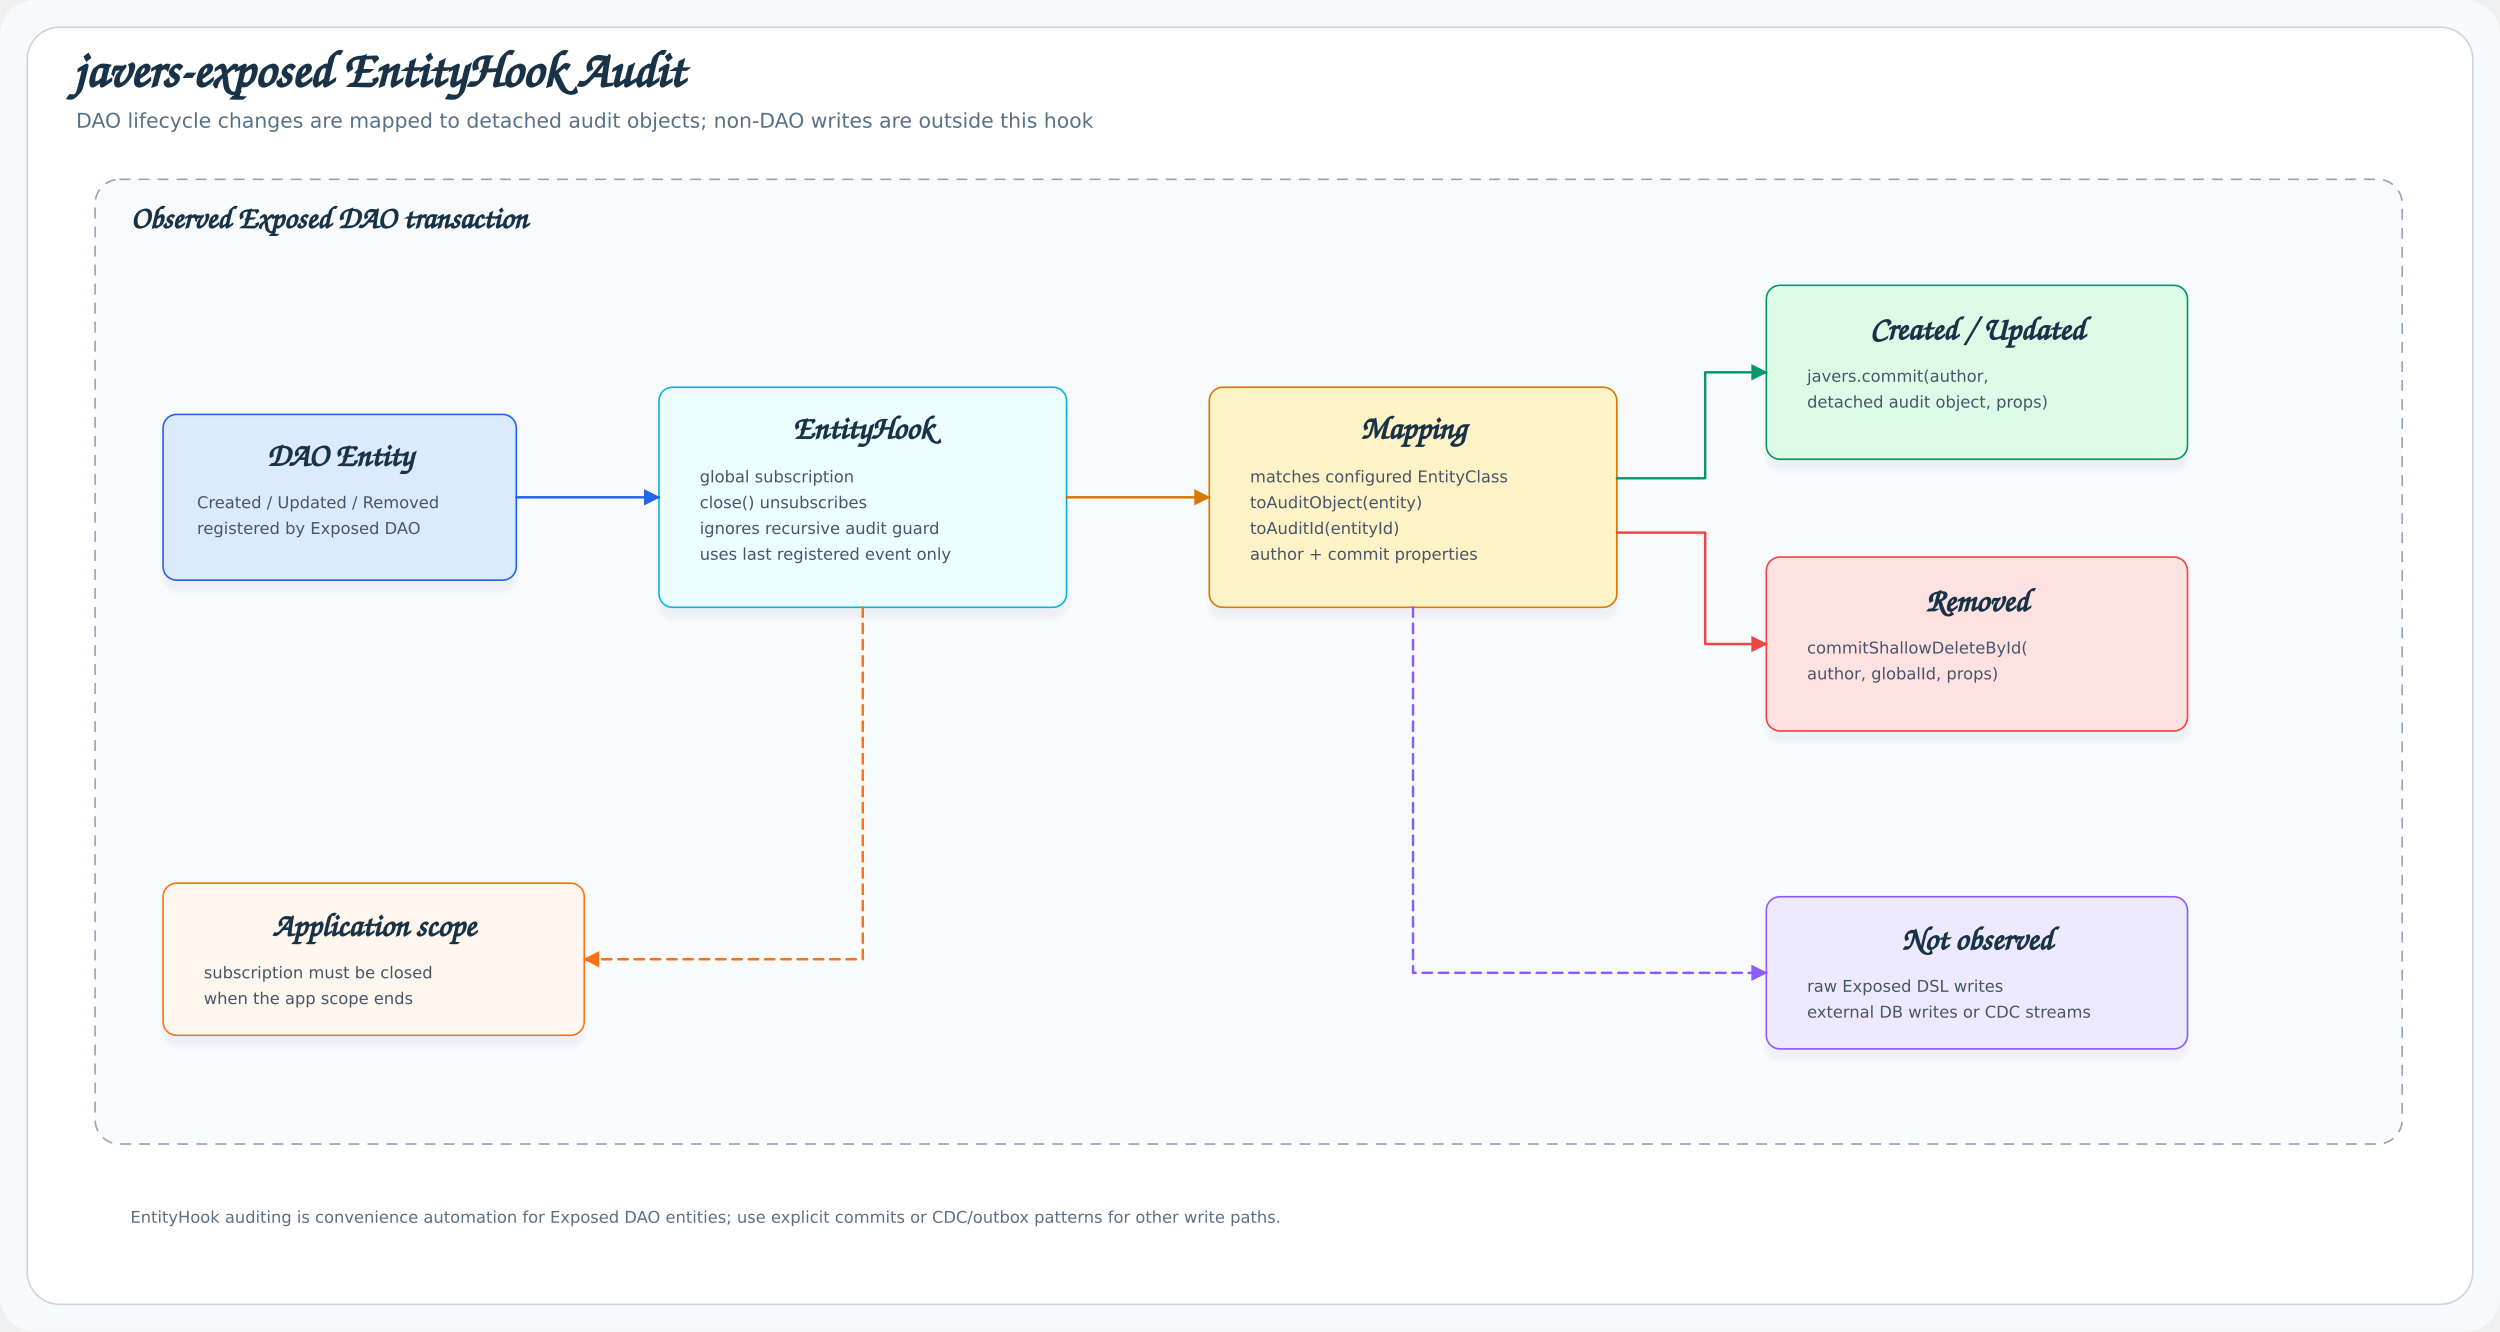
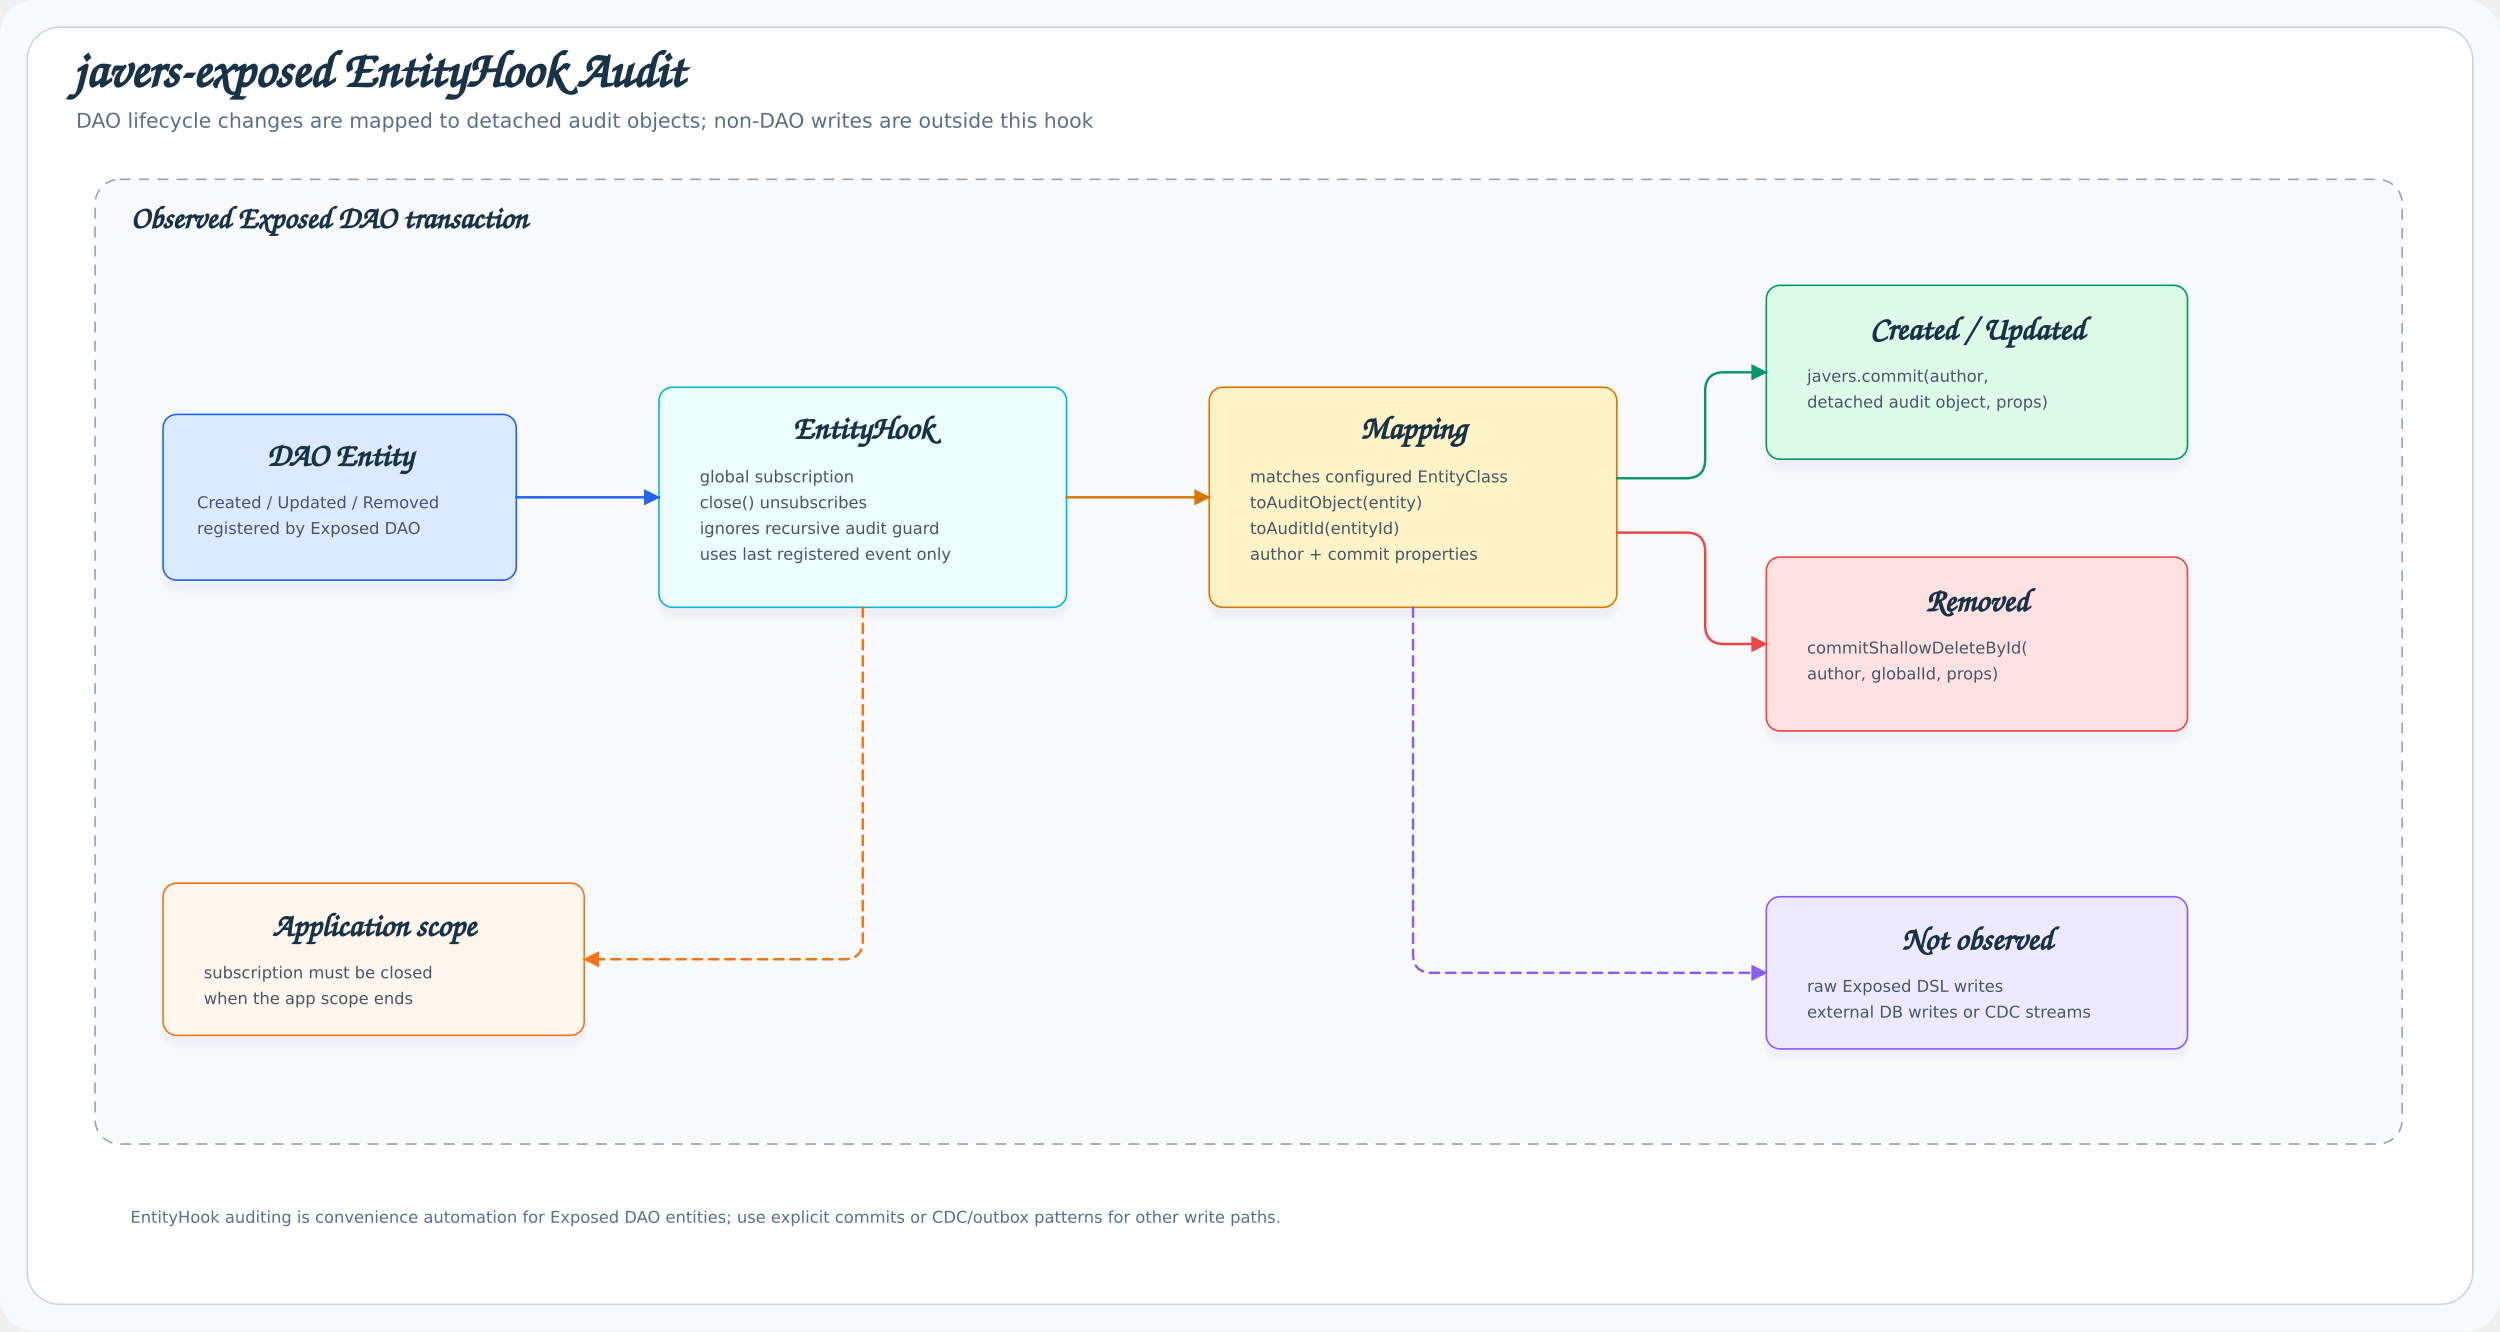
<svg xmlns="http://www.w3.org/2000/svg" width="1840" height="980" viewBox="0 0 1840 980" role="img" aria-label="javers-exposed entity hook audit flow">
  <defs>
    <filter id="softShadow" x="-20%" y="-20%" width="140%" height="140%">
      <feDropShadow dx="0" dy="8" stdDeviation="2" flood-color="#334155" flood-opacity="0.04" />
    </filter>
    <marker id="arrow" markerUnits="userSpaceOnUse" markerWidth="12" markerHeight="12" refX="11" refY="6" orient="auto">
-       <path d="M 0 0 L 12 6 L 0 12 Z" fill="#2563eb" />
+       <path d="M 0 0 L 12 6 L 0 12 Z" fill="#2563eb" stroke-dasharray="none" style="stroke-dasharray:none" />
    </marker>
    <marker id="arrowGreen" markerUnits="userSpaceOnUse" markerWidth="12" markerHeight="12" refX="11" refY="6" orient="auto">
-       <path d="M 0 0 L 12 6 L 0 12 Z" fill="#059669" />
+       <path d="M 0 0 L 12 6 L 0 12 Z" fill="#059669" stroke-dasharray="none" style="stroke-dasharray:none" />
    </marker>
    <marker id="arrowRed" markerUnits="userSpaceOnUse" markerWidth="12" markerHeight="12" refX="11" refY="6" orient="auto">
-       <path d="M 0 0 L 12 6 L 0 12 Z" fill="#ef4444" />
+       <path d="M 0 0 L 12 6 L 0 12 Z" fill="#ef4444" stroke-dasharray="none" style="stroke-dasharray:none" />
    </marker>
    <style>
.title{font-family:'Architects Daughter','Comic Sans MS',cursive;font-size:38px;fill:#183247;font-weight:700}
.subtitle{font-family:'Comic Mono','Comic Sans MS','DejaVu Sans',sans-serif;font-size:15px;fill:#587086}
.lane{font-family:'Architects Daughter','Comic Sans MS',cursive;font-size:23px;fill:#183247;font-weight:700}
.label{font-family:'Architects Daughter','Comic Sans MS',cursive;font-size:24px;fill:#183247;font-weight:700}
.body{font-family:'Comic Mono','Comic Sans MS','DejaVu Sans',sans-serif;font-size:12px;fill:#475569}
.small{font-family:'Comic Mono','Comic Sans MS','DejaVu Sans',sans-serif;font-size:12px;fill:#587086}
</style>
    <marker id="arrowD97706" markerUnits="userSpaceOnUse" markerWidth="12" markerHeight="12" refX="11" refY="6" orient="auto">
-       <path d="M 0 0 L 12 6 L 0 12 Z" fill="#d97706" stroke-dasharray="none" />
+       <path d="M 0 0 L 12 6 L 0 12 Z" fill="#d97706" stroke-dasharray="none" style="stroke-dasharray:none" />
    </marker>
    <marker id="arrowF97316" markerUnits="userSpaceOnUse" markerWidth="12" markerHeight="12" refX="11" refY="6" orient="auto">
-       <path d="M 0 0 L 12 6 L 0 12 Z" fill="#f97316" stroke-dasharray="none" />
+       <path d="M 0 0 L 12 6 L 0 12 Z" fill="#f97316" stroke-dasharray="none" style="stroke-dasharray:none" />
    </marker>
    <marker id="arrow8B5CF6" markerUnits="userSpaceOnUse" markerWidth="12" markerHeight="12" refX="11" refY="6" orient="auto">
-       <path d="M 0 0 L 12 6 L 0 12 Z" fill="#8b5cf6" stroke-dasharray="none" />
+       <path d="M 0 0 L 12 6 L 0 12 Z" fill="#8b5cf6" stroke-dasharray="none" style="stroke-dasharray:none" />
    </marker>
  </defs>
  <rect x="0" y="0" width="1840" height="980" rx="26" fill="#f7fafc" />
  <rect x="20" y="20" width="1800" height="940" rx="24" fill="#ffffff" stroke="#cbd5e1" stroke-width="1.2" />
  <text class="title" x="54" y="64">javers-exposed EntityHook Audit</text>
  <text class="subtitle" x="56" y="94">DAO lifecycle changes are mapped to detached audit objects; non-DAO writes are outside this hook</text>
  <rect x="70" y="132" width="1698" height="710" rx="18" fill="#f8fafc" stroke="#94a3b8" stroke-width="1.2" stroke-dasharray="8 6" />
  <text class="lane" x="96" y="168">Observed Exposed DAO transaction</text>
  <rect x="120" y="305" width="260" height="122" rx="10" fill="#dbeafe" stroke="#2563eb" stroke-width="1.2" filter="url(#softShadow)" />
  <text class="label" x="250" y="343" text-anchor="middle">DAO Entity</text>
  <text class="body" x="145" y="374">Created / Updated / Removed</text>
  <text class="body" x="145" y="393">registered by Exposed DAO</text>
  <rect x="485" y="285" width="300" height="162" rx="10" fill="#ecfeff" stroke="#06b6d4" stroke-width="1.2" filter="url(#softShadow)" />
  <text class="label" x="635" y="323" text-anchor="middle">EntityHook</text>
  <text class="body" x="515" y="355">global subscription</text>
  <text class="body" x="515" y="374">close() unsubscribes</text>
  <text class="body" x="515" y="393">ignores recursive audit guard</text>
  <text class="body" x="515" y="412">uses last registered event only</text>
  <rect x="890" y="285" width="300" height="162" rx="10" fill="#fef3c7" stroke="#d97706" stroke-width="1.2" filter="url(#softShadow)" />
  <text class="label" x="1040" y="323" text-anchor="middle">Mapping</text>
  <text class="body" x="920" y="355">matches configured EntityClass</text>
  <text class="body" x="920" y="374">toAuditObject(entity)</text>
  <text class="body" x="920" y="393">toAuditId(entityId)</text>
  <text class="body" x="920" y="412">author + commit properties</text>
  <rect x="1300" y="210" width="310" height="128" rx="10" fill="#dcfce7" stroke="#059669" stroke-width="1.2" filter="url(#softShadow)" />
  <text class="label" x="1455" y="250" text-anchor="middle">Created / Updated</text>
  <text class="body" x="1330" y="281">javers.commit(author,</text>
  <text class="body" x="1330" y="300">detached audit object, props)</text>
  <rect x="1300" y="410" width="310" height="128" rx="10" fill="#fee2e2" stroke="#ef4444" stroke-width="1.2" filter="url(#softShadow)" />
  <text class="label" x="1455" y="450" text-anchor="middle">Removed</text>
  <text class="body" x="1330" y="481">commitShallowDeleteById(</text>
  <text class="body" x="1330" y="500">author, globalId, props)</text>
  <rect x="1300" y="660" width="310" height="112" rx="10" fill="#ede9fe" stroke="#8b5cf6" stroke-width="1.2" filter="url(#softShadow)" />
  <text class="label" x="1455" y="699" text-anchor="middle">Not observed</text>
  <text class="body" x="1330" y="730">raw Exposed DSL writes</text>
  <text class="body" x="1330" y="749">external DB writes or CDC streams</text>
  <rect x="120" y="650" width="310" height="112" rx="10" fill="#fff7ed" stroke="#f97316" stroke-width="1.2" filter="url(#softShadow)" />
  <text class="label" x="275" y="689" text-anchor="middle">Application scope</text>
  <text class="body" x="150" y="720">subscription must be closed</text>
  <text class="body" x="150" y="739">when the app scope ends</text>
  <path d="M 380,366 L 485,366" fill="none" stroke="#2563eb" stroke-width="1.8" stroke-linecap="round" marker-end="url(#arrow)" />
  <path d="M 785,366 L 890,366" fill="none" stroke="#d97706" stroke-width="1.8" stroke-linecap="round" marker-end="url(#arrowD97706)" />
-   <path d="M 1190,352 L 1255,352 L 1255,274 L 1300,274" fill="none" stroke="#059669" stroke-width="1.8" stroke-linecap="round" stroke-linejoin="round" marker-end="url(#arrowGreen)" />
-   <path d="M 1190,392 L 1255,392 L 1255,474 L 1300,474" fill="none" stroke="#ef4444" stroke-width="1.8" stroke-linecap="round" stroke-linejoin="round" marker-end="url(#arrowRed)" />
-   <path d="M 635,447 L 635,706 L 430,706" fill="none" stroke="#f97316" stroke-width="1.8" stroke-linecap="round" stroke-linejoin="round" stroke-dasharray="7 5" marker-end="url(#arrowF97316)" />
-   <path d="M 1040,447 L 1040,716 L 1300,716" fill="none" stroke="#8b5cf6" stroke-width="1.8" stroke-linecap="round" stroke-linejoin="round" stroke-dasharray="7 5" marker-end="url(#arrow8B5CF6)" />
+   <path d="M 1190,352 L 1241,352 Q 1255,352 1255,338 L 1255,288 Q 1255,274 1269,274 L 1300,274" fill="none" stroke="#059669" stroke-width="1.8" stroke-linecap="round" stroke-linejoin="round" marker-end="url(#arrowGreen)" />
+   <path d="M 1190,392 L 1241,392 Q 1255,392 1255,406 L 1255,460 Q 1255,474 1269,474 L 1300,474" fill="none" stroke="#ef4444" stroke-width="1.8" stroke-linecap="round" stroke-linejoin="round" marker-end="url(#arrowRed)" />
+   <path d="M 635,447 L 635,692 Q 635,706 621,706 L 430,706" fill="none" stroke="#f97316" stroke-width="1.8" stroke-linecap="round" stroke-linejoin="round" stroke-dasharray="7 5" marker-end="url(#arrowF97316)" />
+   <path d="M 1040,447 L 1040,702 Q 1040,716 1054,716 L 1300,716" fill="none" stroke="#8b5cf6" stroke-width="1.8" stroke-linecap="round" stroke-linejoin="round" stroke-dasharray="7 5" marker-end="url(#arrow8B5CF6)" />
  <text class="small" x="96" y="900">EntityHook auditing is convenience automation for Exposed DAO entities; use explicit commits or CDC/outbox patterns for other write paths.</text>
</svg>
